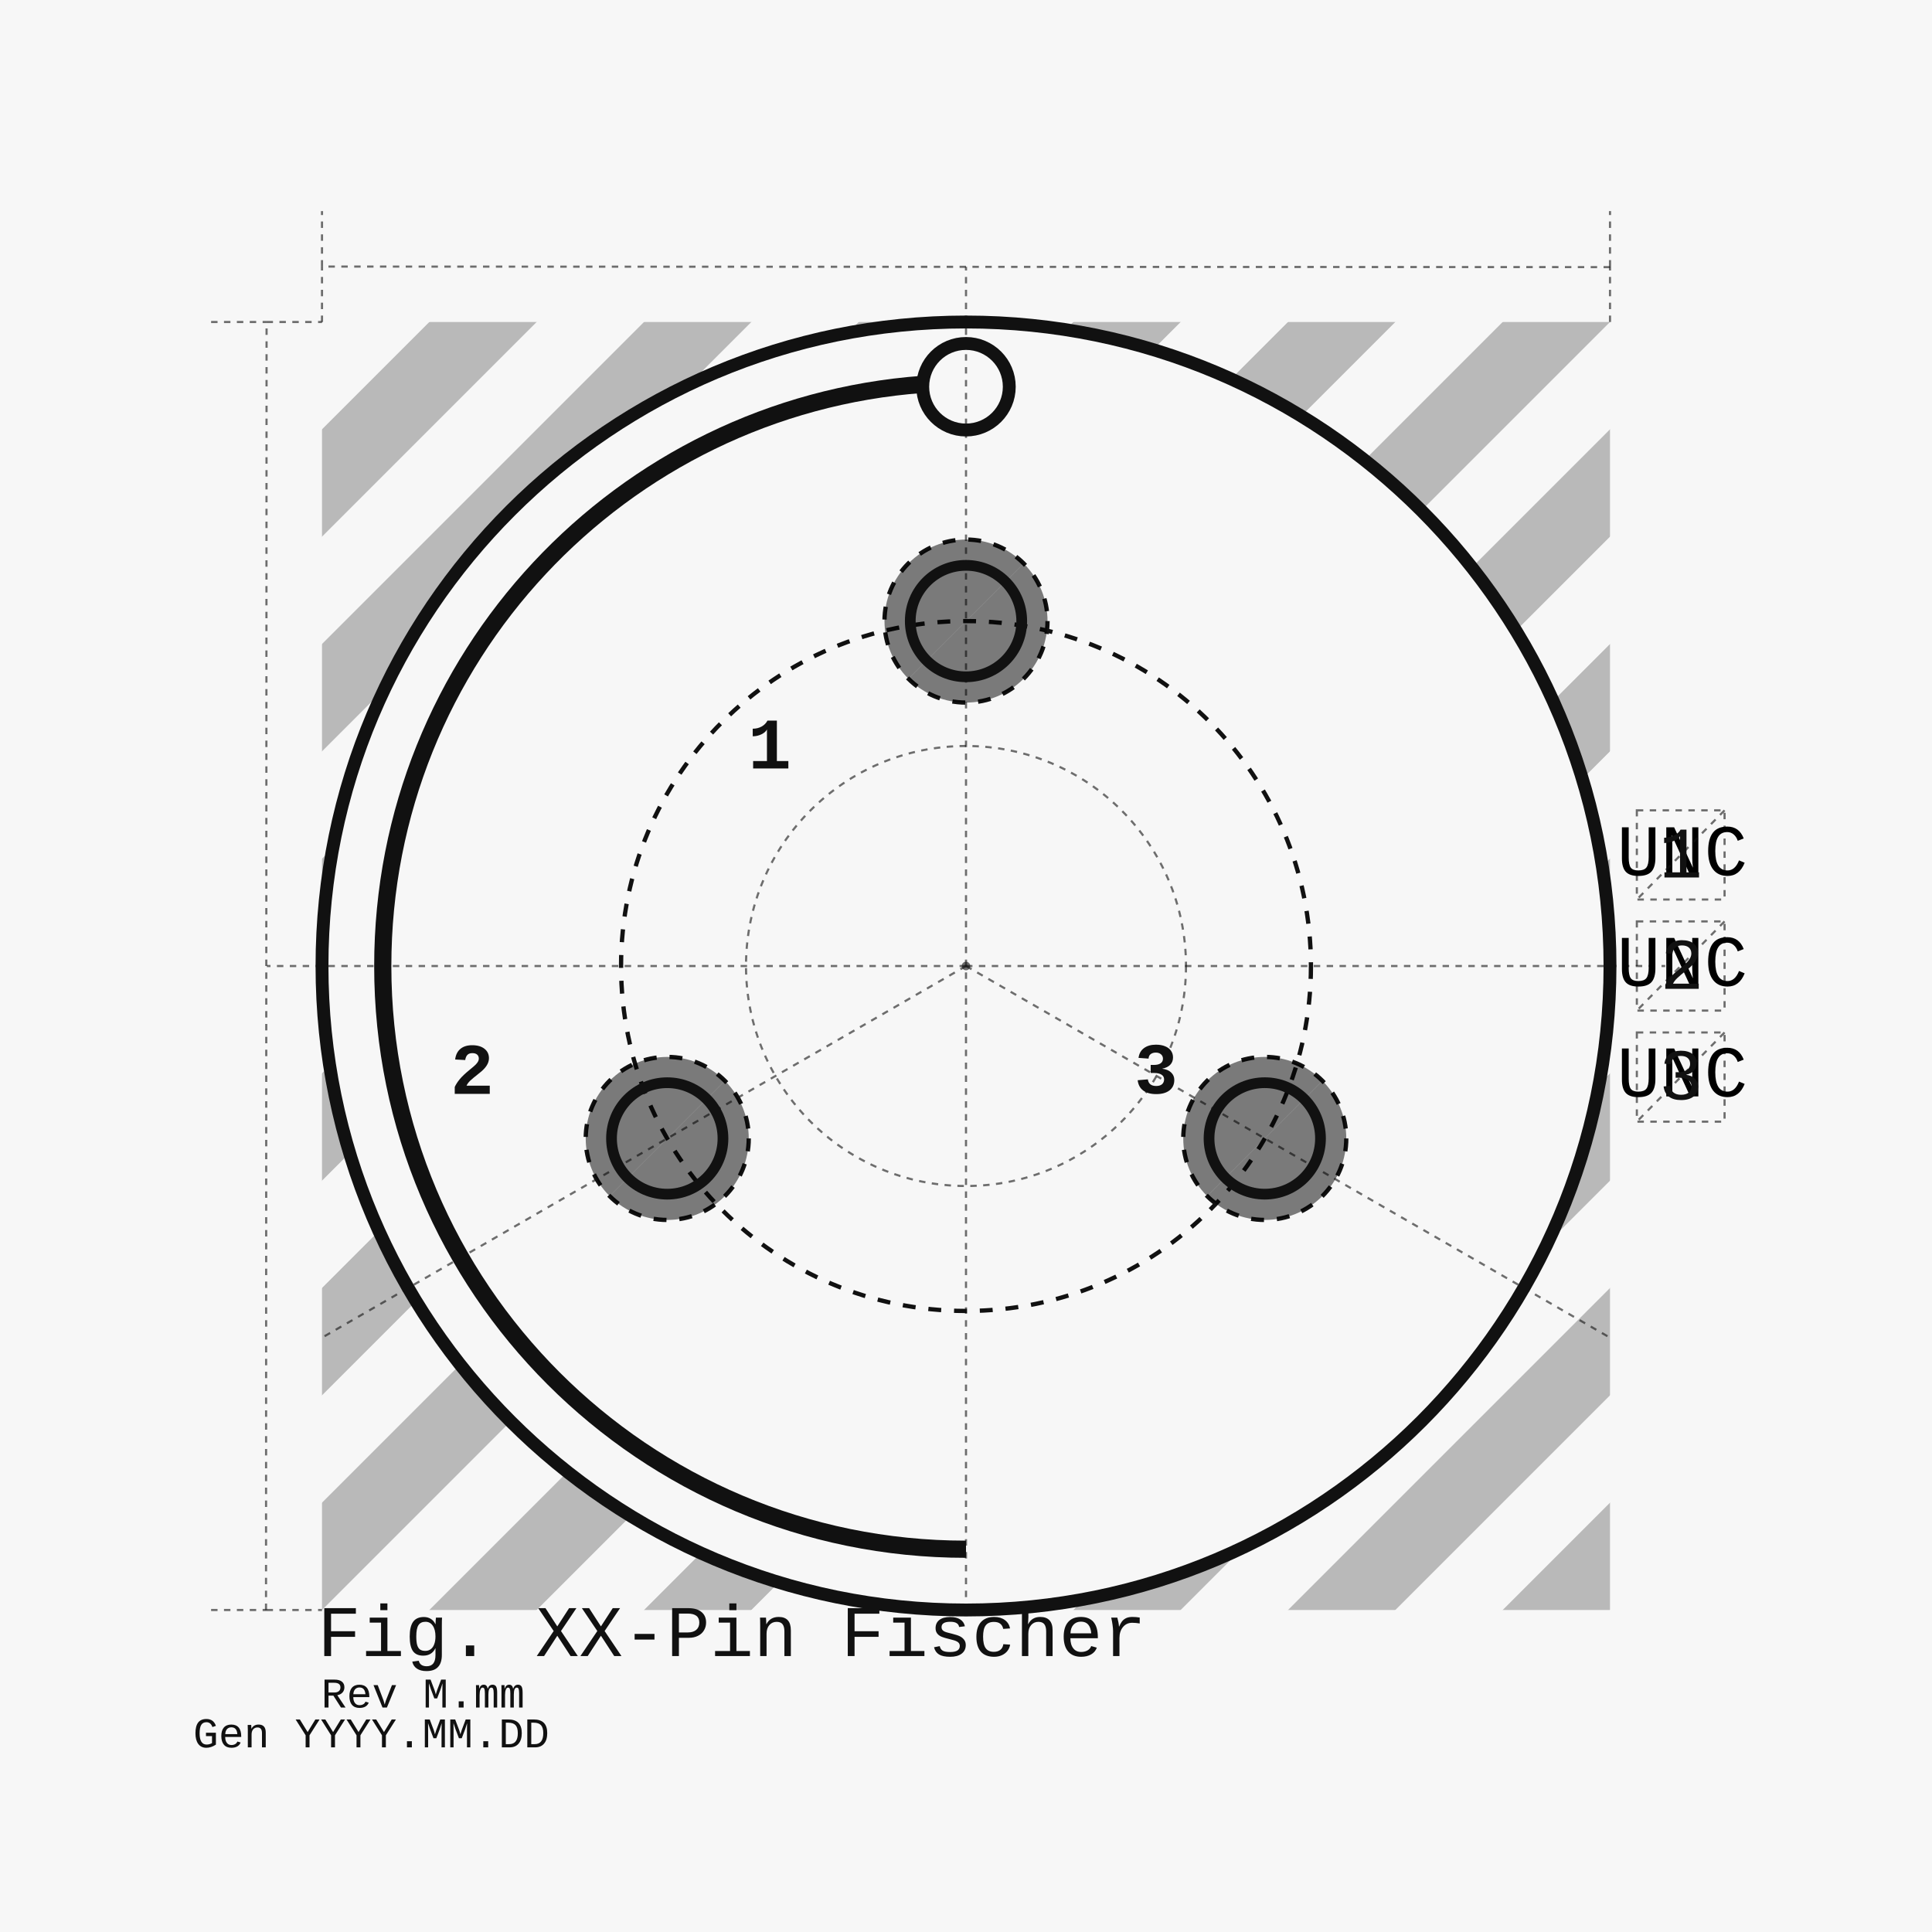
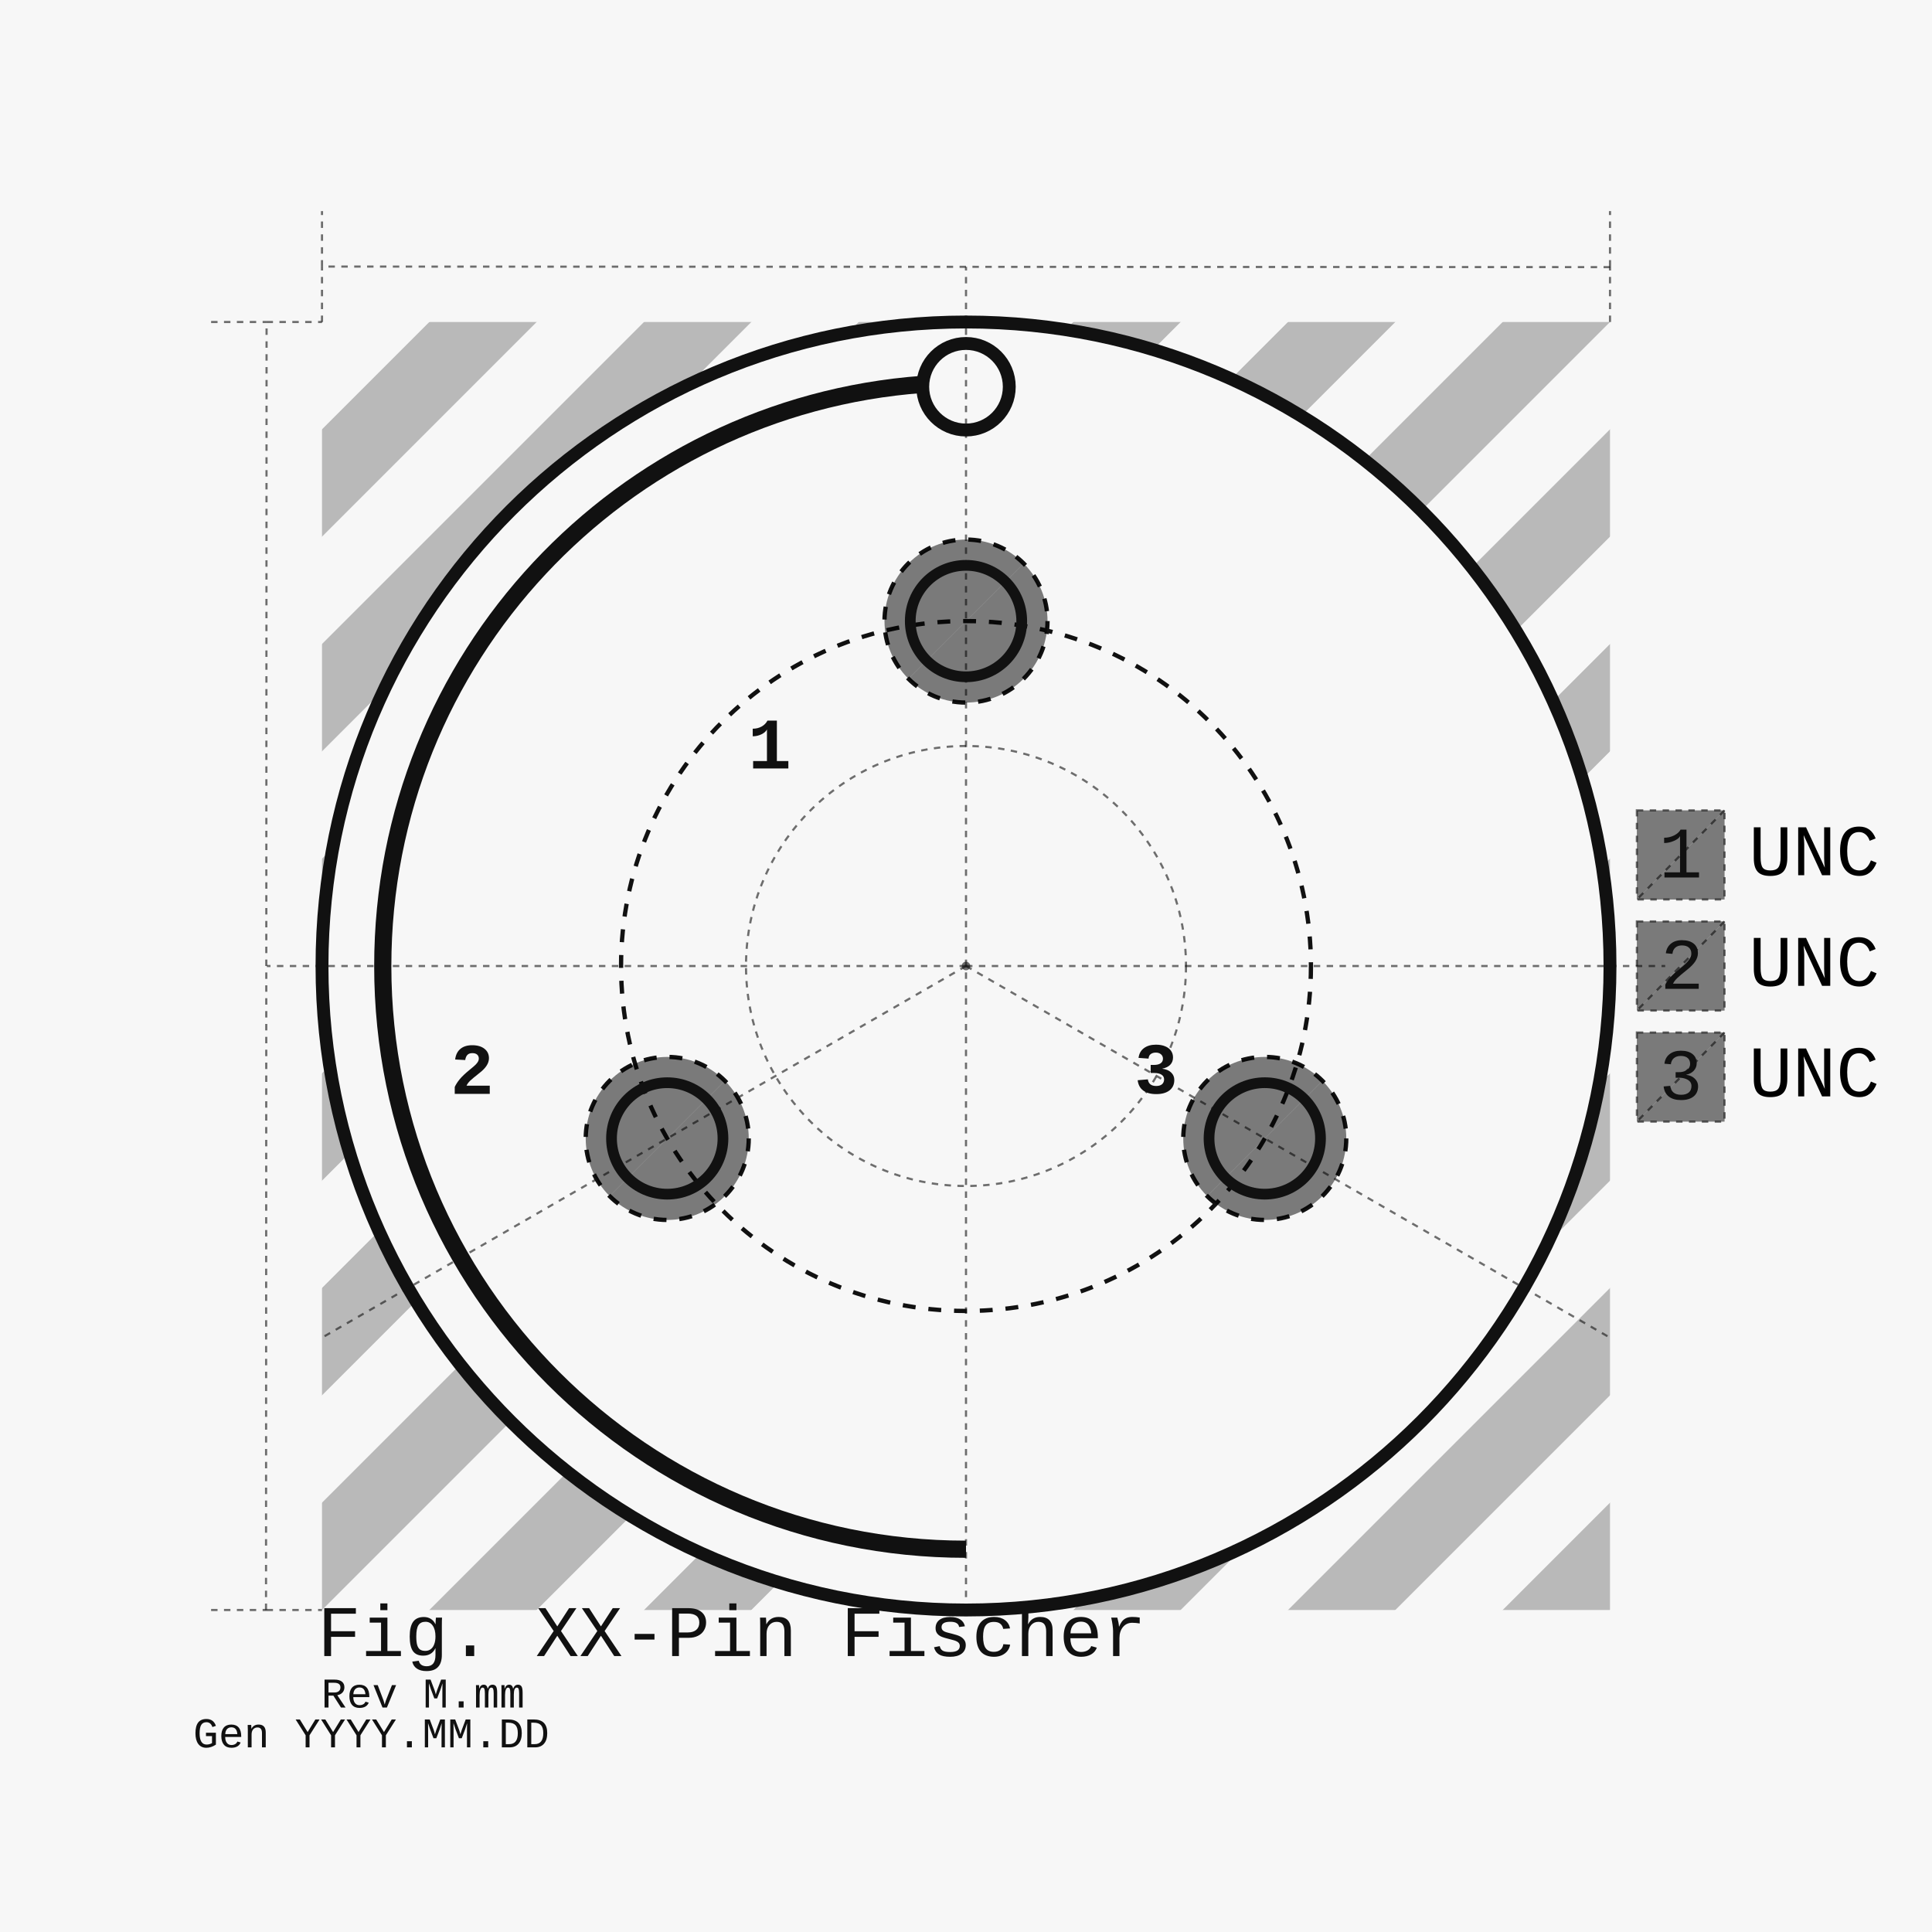
<svg xmlns="http://www.w3.org/2000/svg" xmlns:xlink="http://www.w3.org/1999/xlink" width="450mm" height="450mm" viewBox="0 0 450 450" version="1.1" id="svg5">
  <style id="style16364">
.measure-arrow
{
}
.measure-label
{

}
.measure-line
{
}</style>
  <defs id="defs2">
    <pattern xlink:href="#Strips1_1" id="pattern7657" patternTransform="matrix(17.67767,3.0853353e-7,-3.0853354e-7,17.67767,265.1651,-742.4621)" />
    <pattern patternUnits="userSpaceOnUse" width="2" height="1" patternTransform="translate(0,0) scale(10,10)" id="Strips1_1">
      <rect style="fill:black;stroke:none" x="0" y="-0.5" width="1" height="2" id="rect4273" />
    </pattern>
    <linearGradient id="linearGradient13681">
      <stop style="stop-color:#000000;stop-opacity:1;" offset="0" id="stop13679" />
    </linearGradient>
    <clipPath clipPathUnits="userSpaceOnUse" id="clipPath7685">
      <rect style="opacity:1;fill:#ffffff;fill-opacity:1;stroke:none;stroke-width:2;stroke-linecap:butt;stroke-dasharray:none;stroke-opacity:1" id="rect7687" width="300" height="300" x="2.5722047e-06" y="450" transform="rotate(-45)" />
    </clipPath>
  </defs>
  <g id="background" transform="translate(75,-375)" style="display:inline">
    <rect style="fill:#f7f7f7;fill-opacity:1;stroke:none;stroke-width:4;stroke-linecap:butt;stroke-dasharray:none" id="base_color" width="450" height="450" x="-75" y="377.91" transform="translate(5.4583333e-6,-2.910401)" />
    <rect style="opacity:0.25;fill:url(#pattern7657);fill-opacity:1;stroke:none;stroke-width:3.536;stroke-linecap:butt;stroke-dasharray:none;stroke-opacity:1" id="rect5359" width="530.33" height="530.33" x="265.165" y="53.033" transform="rotate(45)" clip-path="url(#clipPath7685)" />
  </g>
  <g id="figure_base" style="display:inline" transform="translate(75.00001,-377.9104)">
    <circle style="display:inline;fill:#f7f7f7;fill-opacity:1;stroke:#111111;stroke-width:3;stroke-linecap:round" id="fig_ring" cx="150" cy="602.91" r="150" />
    <circle style="fill:#f7f7f7;fill-opacity:1;stroke:#111111;stroke-width:3;stroke-linecap:round;stroke-dasharray:none;stroke-opacity:1" id="fig_dot" cx="150" cy="467.99" r="10.079" />
    <path id="fig_shield" style="display:inline;fill:none;fill-opacity:1;stroke:#111111;stroke-width:4;stroke-linecap:butt;stroke-dasharray:none;stroke-opacity:1" d="m 139.942,467.435 c -70.329,5.148 -125.789,63.833 -125.789,135.476 1.7e-4,75.026 60.821,135.847 135.848,135.847" />
    <path id="fig_pin_out_ring" style="display:inline;fill:none;stroke:#111111;stroke-width:1;stroke-dasharray:3, 3;stroke-dashoffset:0" d="m 230.345,602.914 a 80.345,80.345 0 0 1 -80.345,80.345 80.345,80.345 0 0 1 -80.345,-80.345 80.345,80.345 0 0 1 80.345,-80.345 80.345,80.345 0 0 1 80.345,80.345 z" />
    <circle style="display:inline;fill:none;fill-opacity:1;stroke:#111111;stroke-width:1;stroke-linecap:butt;stroke-dasharray:3, 3;stroke-dashoffset:0;stroke-opacity:1" id="pin_3_out_c" cx="219.589" cy="643.073" r="18.986" />
    <circle style="display:inline;fill:none;fill-opacity:1;stroke:#111111;stroke-width:1;stroke-linecap:butt;stroke-dasharray:3, 3;stroke-dashoffset:0;stroke-opacity:1" id="pin_2_out_c" cx="80.413" cy="643.075" r="18.986" />
    <circle style="display:inline;fill:none;fill-opacity:1;stroke:#111111;stroke-width:1;stroke-linecap:butt;stroke-dasharray:3, 3;stroke-dashoffset:0;stroke-opacity:1" id="pin_1_out_c" cx="150.002" cy="522.569" r="18.986" />
  </g>
  <g id="draft_lines" style="display:inline">
    <path style="display:inline;fill:none;stroke:#111111;stroke-width:0.5;stroke-linecap:butt;stroke-linejoin:miter;stroke-dasharray:1.5, 1.5;stroke-dashoffset:0;stroke-opacity:0.6" d="M 225.002,225.004 H 387.854" id="deg_0" />
    <path style="display:inline;fill:none;stroke:#111111;stroke-width:0.5;stroke-linecap:butt;stroke-linejoin:miter;stroke-dasharray:1.5, 1.5;stroke-dashoffset:0;stroke-opacity:0.6" d="M 225.002,225.004 V 62.152" id="deg_90" />
    <path style="display:inline;fill:none;stroke:#111111;stroke-width:0.5;stroke-linecap:butt;stroke-linejoin:miter;stroke-dasharray:1.5, 1.5;stroke-dashoffset:0;stroke-opacity:0.6" d="M 225.002,225.004 H 62.151" id="deg_180" />
    <path style="display:inline;fill:none;stroke:#111111;stroke-width:0.5;stroke-linecap:butt;stroke-linejoin:miter;stroke-dasharray:1.5, 1.5;stroke-dashoffset:0;stroke-opacity:0.6" d="M 225.002,225.004 75.002,311.57" id="deg_195" />
    <path style="display:inline;fill:none;stroke:#111111;stroke-width:0.5;stroke-linecap:butt;stroke-linejoin:miter;stroke-dasharray:1.5, 1.5;stroke-dashoffset:0;stroke-opacity:0.6" d="M 225,375 V 225" id="deg_270" />
    <path style="display:inline;fill:none;stroke:#111111;stroke-width:0.5;stroke-linecap:butt;stroke-linejoin:miter;stroke-dasharray:1.5, 1.5;stroke-dashoffset:0;stroke-opacity:0.6" d="m 225.002,225.004 150,86.567" id="deg_315" />
    <circle style="display:inline;fill:#111111;fill-opacity:0.6;stroke:none;stroke-width:5;stroke-linecap:butt;stroke-dasharray:none;stroke-opacity:1" id="center_point" cx="225" cy="225" r="1" />
    <circle style="display:inline;fill:none;fill-opacity:1;stroke:#111111;stroke-width:0.5;stroke-linecap:butt;stroke-dasharray:1.5, 1.5;stroke-dashoffset:0;stroke-opacity:0.6" id="outer_text" cx="225" cy="225" r="51.242" />
    <g id="horizontal" style="stroke:#111111;stroke-width:0.5;stroke-dasharray:1.5, 1.5;stroke-dashoffset:0;stroke-opacity:0.6" transform="translate(3.6438572e-6,600.0001)">
      <path style="display:inline;fill:none;stroke:#111111;stroke-width:0.5;stroke-linecap:butt;stroke-linejoin:miter;stroke-dasharray:1.5, 1.5;stroke-dashoffset:0;stroke-opacity:0.6" d="M 375,-537.782 75,-537.915" id="sparh" />
      <g id="l_upright" style="stroke:#111111;stroke-width:0.5;stroke-dasharray:1.5, 1.5;stroke-dashoffset:0;stroke-opacity:0.6">
        <path style="fill:none;stroke:#111111;stroke-width:0.5;stroke-linecap:butt;stroke-linejoin:miter;stroke-dasharray:1.5, 1.5;stroke-dashoffset:0;stroke-opacity:0.6" d="m 75,-525 v -12.915" id="lbottom" />
        <path style="fill:none;stroke:#111111;stroke-width:0.5;stroke-linecap:butt;stroke-linejoin:miter;stroke-dasharray:1.5, 1.5;stroke-dashoffset:0;stroke-opacity:0.6" d="m 75,-537.915 v -12.915" id="ltop" />
      </g>
      <g id="r_upright" style="stroke:#111111;stroke-width:0.5;stroke-dasharray:1.5, 1.5;stroke-dashoffset:0;stroke-opacity:0.6" transform="translate(300.0001)">
        <path style="fill:none;stroke:#111111;stroke-width:0.5;stroke-linecap:butt;stroke-linejoin:miter;stroke-dasharray:1.5, 1.5;stroke-dashoffset:0;stroke-opacity:0.6" d="m 75,-525 v -12.915" id="rbottom" />
        <path style="fill:none;stroke:#111111;stroke-width:0.5;stroke-linecap:butt;stroke-linejoin:miter;stroke-dasharray:1.5, 1.5;stroke-dashoffset:0;stroke-opacity:0.6" d="m 75,-537.915 v -12.915" id="rtop" />
      </g>
    </g>
    <g id="vertical" style="stroke:#111111;stroke-width:0.5;stroke-dasharray:1.5, 1.5;stroke-dashoffset:0;stroke-opacity:0.6" transform="translate(-325.8292,600.0001)">
      <path style="display:inline;fill:none;stroke:#111111;stroke-width:0.5;stroke-linecap:butt;stroke-linejoin:miter;stroke-dasharray:1.5, 1.5;stroke-dashoffset:0;stroke-opacity:0.6" d="m 387.788,-225 0.133,-300" id="vspar" />
      <g id="t_upright" style="stroke:#111111;stroke-width:0.5;stroke-dasharray:1.5, 1.5;stroke-dashoffset:0;stroke-opacity:0.6" transform="rotate(90,225,-375)">
        <path style="fill:none;stroke:#111111;stroke-width:0.5;stroke-linecap:butt;stroke-linejoin:miter;stroke-dasharray:1.5, 1.5;stroke-dashoffset:0;stroke-opacity:0.6" d="m 75,-525 v -12.915" id="left" />
        <path style="fill:none;stroke:#111111;stroke-width:0.5;stroke-linecap:butt;stroke-linejoin:miter;stroke-dasharray:1.5, 1.5;stroke-dashoffset:0;stroke-opacity:0.6" d="m 75,-537.915 v -12.915" id="right" />
      </g>
      <g id="b_upright" style="stroke:#111111;stroke-width:0.5;stroke-dasharray:1.5, 1.5;stroke-dashoffset:0;stroke-opacity:0.6" transform="rotate(90,75,-225)">
        <path style="fill:none;stroke:#111111;stroke-width:0.5;stroke-linecap:butt;stroke-linejoin:miter;stroke-dasharray:1.5, 1.5;stroke-dashoffset:0;stroke-opacity:0.6" d="m 75,-525 v -12.915" id="path48" />
        <path style="fill:none;stroke:#111111;stroke-width:0.5;stroke-linecap:butt;stroke-linejoin:miter;stroke-dasharray:1.5, 1.5;stroke-dashoffset:0;stroke-opacity:0.6" d="m 75,-537.915 v -12.915" id="path50" />
      </g>
    </g>
  </g>
  <g id="pin_color" style="fill:#000000;fill-opacity:0.505" transform="matrix(1.25,0,0,1.25,-330.688,-113.6512)">
    <g id="pin_1_color" style="display:inline;fill:#000000;fill-opacity:0.505" transform="matrix(1.5,0,0,1.5,11.18905,-739.3134)">
      <path id="pin_1_color_top" style="display:inline;fill:#000000;fill-opacity:0.505;stroke:none;stroke-width:1;stroke-linecap:butt;stroke-dasharray:3, 3;stroke-dashoffset:0;stroke-opacity:1" d="m 296.069,623.481 a 10.126,10.126 0 0 0 -14.32,10e-6 10.126,10.126 0 0 0 3.6e-4,14.32 z" />
      <path id="pin_1_color_bot" style="display:inline;fill:#000000;fill-opacity:0.505;stroke:none;stroke-width:1;stroke-linecap:butt;stroke-dasharray:3, 3;stroke-dashoffset:0;stroke-opacity:1" d="m 296.069,623.481 a 10.126,10.126 0 0 1 0,14.32 10.126,10.126 0 0 1 -14.32,-3.6e-4 z" />
    </g>
    <g id="pin_2_color" style="display:inline;fill:#000000;fill-opacity:0.505" transform="matrix(1.5,0,0,1.5,-43.75859,-643.1291)">
      <path id="pin_2_color_top" style="display:inline;fill:#000000;fill-opacity:0.505;stroke:none;stroke-width:1;stroke-linecap:butt;stroke-dasharray:3, 3;stroke-dashoffset:0;stroke-opacity:1" d="m 295.586,623.628 a 10.126,10.126 0 0 0 -14.32,10e-6 10.126,10.126 0 0 0 3.6e-4,14.32 z" />
      <path id="pin_2_color_bot" style="display:inline;fill:#000000;fill-opacity:0.505;stroke:none;stroke-width:1;stroke-linecap:butt;stroke-dasharray:3, 3;stroke-dashoffset:0;stroke-opacity:1" d="m 295.586,623.628 a 10.126,10.126 0 0 1 0,14.32 10.126,10.126 0 0 1 -14.32,-3.6e-4 z" />
    </g>
    <g id="pin_3_color" style="display:inline;fill:#000000;fill-opacity:0.505" transform="matrix(1.5,0,0,1.5,67.58202,-643.1307)">
      <path id="pin_3_color_top" style="display:inline;fill:#000000;fill-opacity:0.505;stroke:none;stroke-width:1;stroke-linecap:butt;stroke-dasharray:3, 3;stroke-dashoffset:0;stroke-opacity:1" d="m 295.586,623.628 a 10.126,10.126 0 0 0 -14.32,10e-6 10.126,10.126 0 0 0 3.6e-4,14.32 z" />
      <path id="pin_3_color_bot" style="display:inline;fill:#000000;fill-opacity:0.505;stroke:none;stroke-width:1;stroke-linecap:butt;stroke-dasharray:3, 3;stroke-dashoffset:0;stroke-opacity:1" d="m 295.586,623.628 a 10.126,10.126 0 0 1 0,14.32 10.126,10.126 0 0 1 -14.32,-3.6e-4 z" />
    </g>
  </g>
  <g id="pin_symbol" transform="translate(75.00001,-377.9104)" style="display:inline">
    <g id="g12885" transform="translate(4.6139941e-4,-113.3171)">
      <circle style="fill:none;fill-opacity:1;stroke:#111111;stroke-width:2.5;stroke-linecap:butt;stroke-dasharray:none;stroke-dashoffset:0;stroke-opacity:1" id="pin_1_symbol" cx="150" cy="635.886" r="12.98" />
      <text xml:space="preserve" style="font-style:normal;font-variant:normal;font-weight:bold;font-stretch:normal;font-size:16.933px;line-height:1.25;font-family:'Courier New';-inkscape-font-specification:'Courier New Bold';text-align:center;text-anchor:middle;fill:#111111;fill-opacity:1;stroke-width:0.265" x="149.991" y="670.222" id="pin_1_text">
        <tspan id="tspan28165" style="font-style:normal;font-variant:normal;font-weight:bold;font-stretch:normal;font-family:'Courier New';-inkscape-font-specification:'Courier New Bold';text-align:center;text-anchor:middle;fill:#111111;fill-opacity:1;stroke-width:0.265" x="149.991" y="670.222">1</tspan>
        <tspan style="font-style:normal;font-variant:normal;font-weight:bold;font-stretch:normal;font-family:'Courier New';-inkscape-font-specification:'Courier New Bold';text-align:center;text-anchor:middle;fill:#111111;fill-opacity:1;stroke-width:0.265" x="149.991" y="691.388" id="tspan28167" />
      </text>
    </g>
    <g id="g12883" transform="translate(-98.13963,56.64939)">
      <circle style="display:inline;fill:none;fill-opacity:1;stroke:#111111;stroke-width:2.5;stroke-linecap:butt;stroke-dasharray:none;stroke-dashoffset:0;stroke-opacity:1" id="pin_2_symbol" cx="178.553" cy="586.426" r="12.98" />
      <text xml:space="preserve" style="font-style:normal;font-variant:normal;font-weight:bold;font-stretch:normal;font-size:16.933px;line-height:1.25;font-family:'Courier New';-inkscape-font-specification:'Courier New Bold';text-align:end;text-anchor:end;fill:#111111;fill-opacity:1;stroke-width:0.265" x="209.331" y="576.037" id="pin_2_text">
        <tspan id="tspan28171" style="font-style:normal;font-variant:normal;font-weight:bold;font-stretch:normal;font-family:'Courier New';-inkscape-font-specification:'Courier New Bold';text-align:end;text-anchor:end;fill:#111111;fill-opacity:1;stroke-width:0.265" x="209.331" y="576.037">2</tspan>
      </text>
    </g>
    <g id="g12881" transform="translate(98.14153,56.64765)">
      <circle style="fill:none;fill-opacity:1;stroke:#111111;stroke-width:2.5;stroke-linecap:butt;stroke-dasharray:none;stroke-dashoffset:0;stroke-opacity:1" id="pin_3_symbol" cx="121.447" cy="586.425" r="12.98" />
      <text xml:space="preserve" style="font-style:normal;font-variant:normal;font-weight:bold;font-stretch:normal;font-size:16.933px;line-height:1.25;font-family:'Courier New';-inkscape-font-specification:'Courier New Bold';fill:#111111;fill-opacity:1;stroke-width:0.265" x="91.08" y="575.915" id="pin_3_text">
        <tspan id="tspan28175" style="font-style:normal;font-variant:normal;font-weight:bold;font-stretch:normal;font-family:'Courier New';-inkscape-font-specification:'Courier New Bold';fill:#111111;fill-opacity:1;stroke-width:0.265" x="91.08" y="575.915">3</tspan>
      </text>
    </g>
  </g>
  <g id="figure_info" style="display:inline">
    <text xml:space="preserve" style="font-style:normal;font-variant:normal;font-weight:normal;font-stretch:normal;font-size:9.878px;line-height:1.25;font-family:'Courier New';-inkscape-font-specification:'Courier New';display:inline;fill:#111111;fill-opacity:1;stroke-width:0.265" x="157.605" y="406.996" id="gen_timestamp">
      <tspan id="gen_timestamp_tspan" style="font-style:normal;font-variant:normal;font-weight:normal;font-stretch:normal;font-size:9.878px;font-family:'Courier New';-inkscape-font-specification:'Courier New';text-align:end;text-anchor:end;fill:#111111;fill-opacity:1;stroke-width:0.265" x="157.605" y="406.996">Gen YYYY.MM.DD</tspan>
    </text>
    <text xml:space="preserve" style="font-style:normal;font-variant:normal;font-weight:normal;font-stretch:normal;font-size:9.878px;line-height:1.25;font-family:'Courier New';-inkscape-font-specification:'Courier New';text-align:start;text-anchor:start;display:inline;fill:#111111;fill-opacity:1;stroke-width:0.265" x="74.811" y="397.715" id="rev_num">
      <tspan id="rev_num_tspan" style="font-style:normal;font-variant:normal;font-weight:normal;font-stretch:normal;font-size:9.878px;font-family:'Courier New';-inkscape-font-specification:'Courier New';text-align:start;text-anchor:start;fill:#111111;fill-opacity:1;stroke-width:0.265" x="74.811" y="397.715">Rev M.mm</tspan>
    </text>
    <text xml:space="preserve" style="font-size:16.933px;line-height:1.25;font-family:Cambria;-inkscape-font-specification:Cambria;text-align:end;text-anchor:end;display:inline;fill:#111111;fill-opacity:1;stroke-width:0.265" x="-116.884" y="385.724" id="fig_name">
      <tspan id="fig_name_tspan" style="font-style:normal;font-variant:normal;font-weight:normal;font-stretch:normal;font-family:'Courier New';-inkscape-font-specification:'Courier New';text-align:start;text-anchor:start;fill:#111111;fill-opacity:1;stroke-width:0.265" x="73.921" y="385.724">Fig. XX-Pin Fischer</tspan>
    </text>
  </g>
-   <g id="pin_labels" transform="translate(-17.03488,103.4791)" style="display:inline">
-     <g id="pin_1" transform="translate(487.7502,-377.9104)">
+   <g id="g5075" transform="translate(-17.03486,103.4791)">
+     <g id="g1924" transform="translate(487.7502,-377.9104)">
      <rect style="fill:#98ebff;fill-opacity:0;stroke:#111111;stroke-width:0.5;stroke-dasharray:1.5, 1.5;stroke-dashoffset:0;stroke-opacity:0.6" id="rect18486" width="20.433" height="20.773" x="-89.463" y="463.175" />
-       <text xml:space="preserve" style="font-size:16.933px;line-height:1.25;font-family:Cambria;-inkscape-font-specification:Cambria;text-align:end;text-anchor:end;stroke-width:0.265" x="-32.808" y="478.286" id="text18502">
-         <tspan id="pin_1_label_text" style="font-style:normal;font-variant:normal;font-weight:normal;font-stretch:normal;font-family:'Courier New';-inkscape-font-specification:'Courier New';text-align:end;text-anchor:end;stroke-width:0.265" x="-32.808" y="478.286">UNC</tspan>
-       </text>
-       <text xml:space="preserve" style="font-size:16.933px;line-height:1.25;font-family:Cambria;-inkscape-font-specification:Cambria;fill:#111111;fill-opacity:1;stroke-width:0.265" x="-84.324" y="478.82" id="text18546">
-         <tspan id="tspan18544" style="font-style:normal;font-variant:normal;font-weight:normal;font-stretch:normal;font-family:'Courier New';-inkscape-font-specification:'Courier New';fill:#111111;fill-opacity:1;stroke-width:0.265" x="-84.324" y="478.82">1</tspan>
+       <text xml:space="preserve" style="font-size:16.933px;line-height:1.25;font-family:Cambria;-inkscape-font-specification:Cambria;text-align:start;text-anchor:start;stroke-width:0.265" x="-92.117" y="478.286" id="text18502">
+         <tspan id="pin_1_label_text" style="font-style:normal;font-variant:normal;font-weight:normal;font-stretch:normal;font-family:'Courier New';-inkscape-font-specification:'Courier New';text-align:start;text-anchor:start;stroke-width:0.265" x="-63.385" y="478.286">UNC</tspan>
      </text>
      <path style="display:inline;fill:none;stroke:#111111;stroke-width:0.5;stroke-linecap:butt;stroke-linejoin:miter;stroke-dasharray:1.5, 1.5;stroke-dashoffset:0;stroke-opacity:0.6" d="m -69.031,463.175 -20.433,20.773" id="path18604" />
    </g>
-     <g id="pin_2" transform="translate(487.7502,-377.9104)">
+     <g id="g1932" transform="translate(487.7502,-377.9104)">
      <rect style="display:inline;fill:#98ebff;fill-opacity:0;stroke:#111111;stroke-width:0.5;stroke-dasharray:1.5, 1.5;stroke-dashoffset:0;stroke-opacity:0.6" id="rect18490" width="20.433" height="20.773" x="-89.463" y="489.045" />
-       <text xml:space="preserve" style="font-size:16.933px;line-height:1.25;font-family:Cambria;-inkscape-font-specification:Cambria;text-align:end;text-anchor:end;display:inline;stroke-width:0.265" x="-32.808" y="504.045" id="text18506">
-         <tspan id="pin_2_label_text" style="font-style:normal;font-variant:normal;font-weight:normal;font-stretch:normal;font-family:'Courier New';-inkscape-font-specification:'Courier New';text-align:end;text-anchor:end;stroke-width:0.265" x="-32.808" y="504.045">UNC</tspan>
-       </text>
-       <text xml:space="preserve" style="font-style:normal;font-variant:normal;font-weight:normal;font-stretch:normal;font-size:16.933px;line-height:1.25;font-family:'Courier New';-inkscape-font-specification:'Courier New';fill:#111111;fill-opacity:1;stroke-width:0.265" x="-84.018" y="504.744" id="text18550">
-         <tspan id="tspan18548" style="font-style:normal;font-variant:normal;font-weight:normal;font-stretch:normal;font-family:'Courier New';-inkscape-font-specification:'Courier New';fill:#111111;fill-opacity:1;stroke-width:0.265" x="-84.018" y="504.744">2</tspan>
+       <text xml:space="preserve" style="font-size:16.933px;line-height:1.25;font-family:Cambria;-inkscape-font-specification:Cambria;text-align:start;text-anchor:start;display:inline;stroke-width:0.265" x="-92.117" y="504.045" id="text18506">
+         <tspan id="pin_2_label_text" style="font-style:normal;font-variant:normal;font-weight:normal;font-stretch:normal;font-family:'Courier New';-inkscape-font-specification:'Courier New';text-align:start;text-anchor:start;stroke-width:0.265" x="-63.385" y="504.045">UNC</tspan>
      </text>
      <path style="fill:none;stroke:#111111;stroke-width:0.5;stroke-linecap:butt;stroke-linejoin:miter;stroke-dasharray:1.5, 1.5;stroke-dashoffset:0;stroke-opacity:0.6" d="m -69.031,489.044 -20.433,20.773" id="path18606" />
    </g>
-     <g id="pin_3" transform="translate(487.7502,-377.9104)">
+     <g id="g1940" transform="translate(487.7502,-377.9104)">
      <rect style="fill:#98ebff;fill-opacity:0;stroke:#111111;stroke-width:0.5;stroke-dasharray:1.5, 1.5;stroke-dashoffset:0;stroke-opacity:0.6" id="rect18496" width="20.433" height="20.773" x="-89.463" y="514.914" />
-       <text xml:space="preserve" style="font-size:16.933px;line-height:1.25;font-family:Cambria;-inkscape-font-specification:Cambria;text-align:end;text-anchor:end;display:inline;stroke-width:0.265" x="-32.808" y="529.804" id="text18510">
-         <tspan id="pin_3_label_text" style="font-style:normal;font-variant:normal;font-weight:normal;font-stretch:normal;font-family:'Courier New';-inkscape-font-specification:'Courier New';text-align:end;text-anchor:end;stroke-width:0.265" x="-32.808" y="529.804">UNC</tspan>
-       </text>
-       <text xml:space="preserve" style="font-style:normal;font-variant:normal;font-weight:normal;font-stretch:normal;font-size:16.933px;line-height:1.25;font-family:'Courier New';-inkscape-font-specification:'Courier New';fill:#111111;fill-opacity:1;stroke-width:0.265" x="-84.291" y="530.489" id="text18554">
-         <tspan id="tspan18552" style="font-style:normal;font-variant:normal;font-weight:normal;font-stretch:normal;font-family:'Courier New';-inkscape-font-specification:'Courier New';fill:#111111;fill-opacity:1;stroke-width:0.265" x="-84.291" y="530.489">3</tspan>
+       <text xml:space="preserve" style="font-size:16.933px;line-height:1.25;font-family:Cambria;-inkscape-font-specification:Cambria;text-align:start;text-anchor:start;display:inline;stroke-width:0.265" x="-92.117" y="529.804" id="text18510">
+         <tspan id="pin_3_label_text" style="font-style:normal;font-variant:normal;font-weight:normal;font-stretch:normal;font-family:'Courier New';-inkscape-font-specification:'Courier New';text-align:start;text-anchor:start;stroke-width:0.265" x="-63.385" y="529.804">UNC</tspan>
      </text>
      <path style="fill:none;stroke:#111111;stroke-width:0.5;stroke-linecap:butt;stroke-linejoin:miter;stroke-dasharray:1.5, 1.5;stroke-dashoffset:0;stroke-opacity:0.6" d="m -69.031,514.914 -20.433,20.773" id="path18608" />
    </g>
  </g>
+   <g id="pin_label_color" style="display:inline" transform="translate(1.5e-5,103.479)">
+     <g id="pin_1_label_color">
+       <path style="fill:#000000;fill-opacity:0.505;stroke:none;stroke-width:0.265;stroke-linecap:butt;stroke-linejoin:miter;stroke-dasharray:none;stroke-opacity:1" d="M 381.252,106.038 401.685,85.264 H 381.252 Z" id="pin_1_label_c_top" />
+       <path style="fill:#000000;fill-opacity:0.505;stroke:none;stroke-width:0.265px;stroke-linecap:butt;stroke-linejoin:miter;stroke-opacity:1" d="M 381.252,106.038 401.685,85.264 V 106.038 Z" id="pin_1_label_c_bot" />
+       <text xml:space="preserve" style="font-size:16.933px;line-height:1.25;font-family:Cambria;-inkscape-font-specification:Cambria;fill:#111111;fill-opacity:1;stroke-width:0.265" x="-84.324" y="478.82" id="text18546" transform="translate(470.7154,-377.9104)">
+         <tspan id="tspan18544" style="font-style:normal;font-variant:normal;font-weight:normal;font-stretch:normal;font-family:'Courier New';-inkscape-font-specification:'Courier New';fill:#111111;fill-opacity:1;stroke-width:0.265" x="-84.324" y="478.82">1</tspan>
+       </text>
+     </g>
+     <g id="pin_2_label_color" transform="translate(1.601709e-5,25.86978)">
+       <path style="fill:#000000;fill-opacity:0.505;stroke:none;stroke-width:0.265;stroke-linecap:butt;stroke-linejoin:miter;stroke-dasharray:none;stroke-opacity:1" d="M 381.252,106.038 401.685,85.264 H 381.252 Z" id="pin_2_label_c_top" />
+       <path style="fill:#000000;fill-opacity:0.505;stroke:none;stroke-width:0.265px;stroke-linecap:butt;stroke-linejoin:miter;stroke-opacity:1" d="M 381.252,106.038 401.685,85.264 V 106.038 Z" id="pin_2_label_c_bot" />
+       <text xml:space="preserve" style="font-style:normal;font-variant:normal;font-weight:normal;font-stretch:normal;font-size:16.933px;line-height:1.25;font-family:'Courier New';-inkscape-font-specification:'Courier New';fill:#111111;fill-opacity:1;stroke-width:0.265" x="-84.018" y="504.744" id="text18550" transform="translate(470.7154,-403.7802)">
+         <tspan id="tspan18548" style="font-style:normal;font-variant:normal;font-weight:normal;font-stretch:normal;font-family:'Courier New';-inkscape-font-specification:'Courier New';fill:#111111;fill-opacity:1;stroke-width:0.265" x="-84.018" y="504.744">2</tspan>
+       </text>
+     </g>
+     <g id="pin_3_label_color" transform="translate(1.601709e-5,51.73969)">
+       <path style="fill:#000000;fill-opacity:0.505;stroke:none;stroke-width:0.265;stroke-linecap:butt;stroke-linejoin:miter;stroke-dasharray:none;stroke-opacity:1" d="M 381.252,106.038 401.685,85.264 H 381.252 Z" id="pin_3_label_c_top" />
+       <path style="fill:#000000;fill-opacity:0.505;stroke:none;stroke-width:0.265px;stroke-linecap:butt;stroke-linejoin:miter;stroke-opacity:1" d="M 381.252,106.038 401.685,85.264 V 106.038 Z" id="pin_3_label_c_bot" />
+       <text xml:space="preserve" style="font-style:normal;font-variant:normal;font-weight:normal;font-stretch:normal;font-size:16.933px;line-height:1.25;font-family:'Courier New';-inkscape-font-specification:'Courier New';fill:#111111;fill-opacity:1;stroke-width:0.265" x="-84.291" y="530.489" id="text18554" transform="translate(470.7154,-429.6501)">
+         <tspan id="tspan18552" style="font-style:normal;font-variant:normal;font-weight:normal;font-stretch:normal;font-family:'Courier New';-inkscape-font-specification:'Courier New';fill:#111111;fill-opacity:1;stroke-width:0.265" x="-84.291" y="530.489">3</tspan>
+       </text>
+     </g>
+   </g>
</svg>
